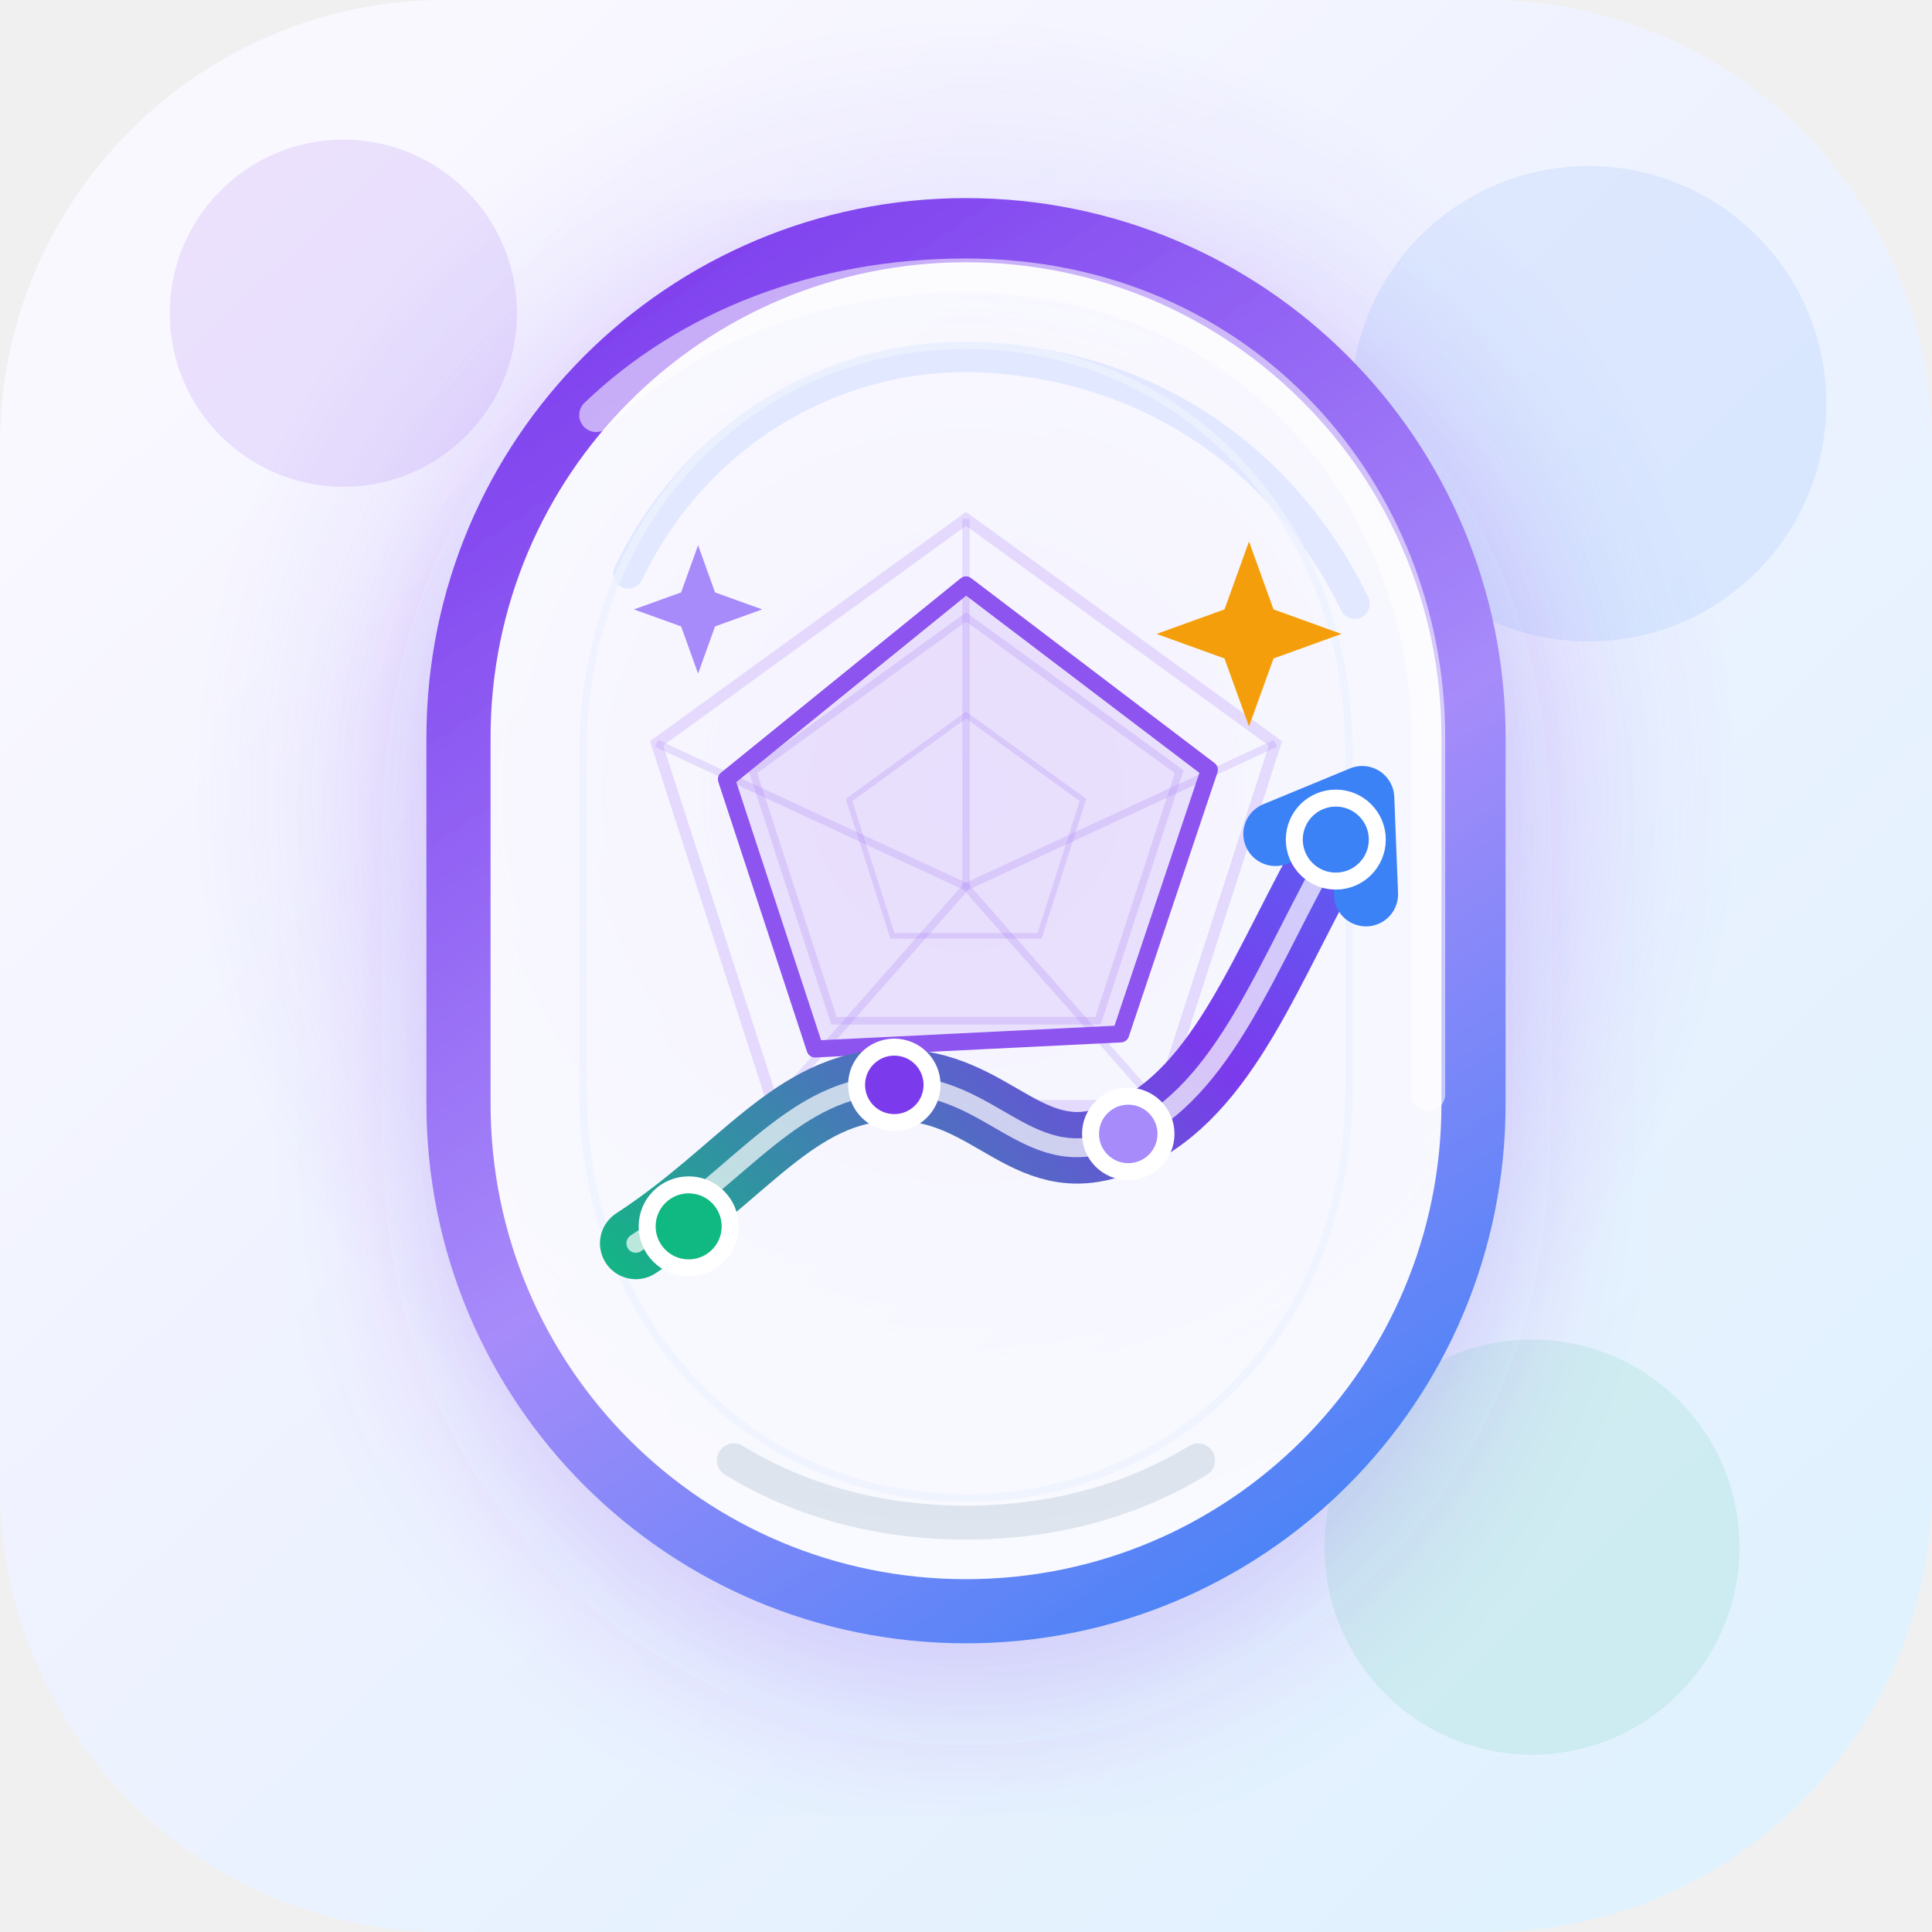
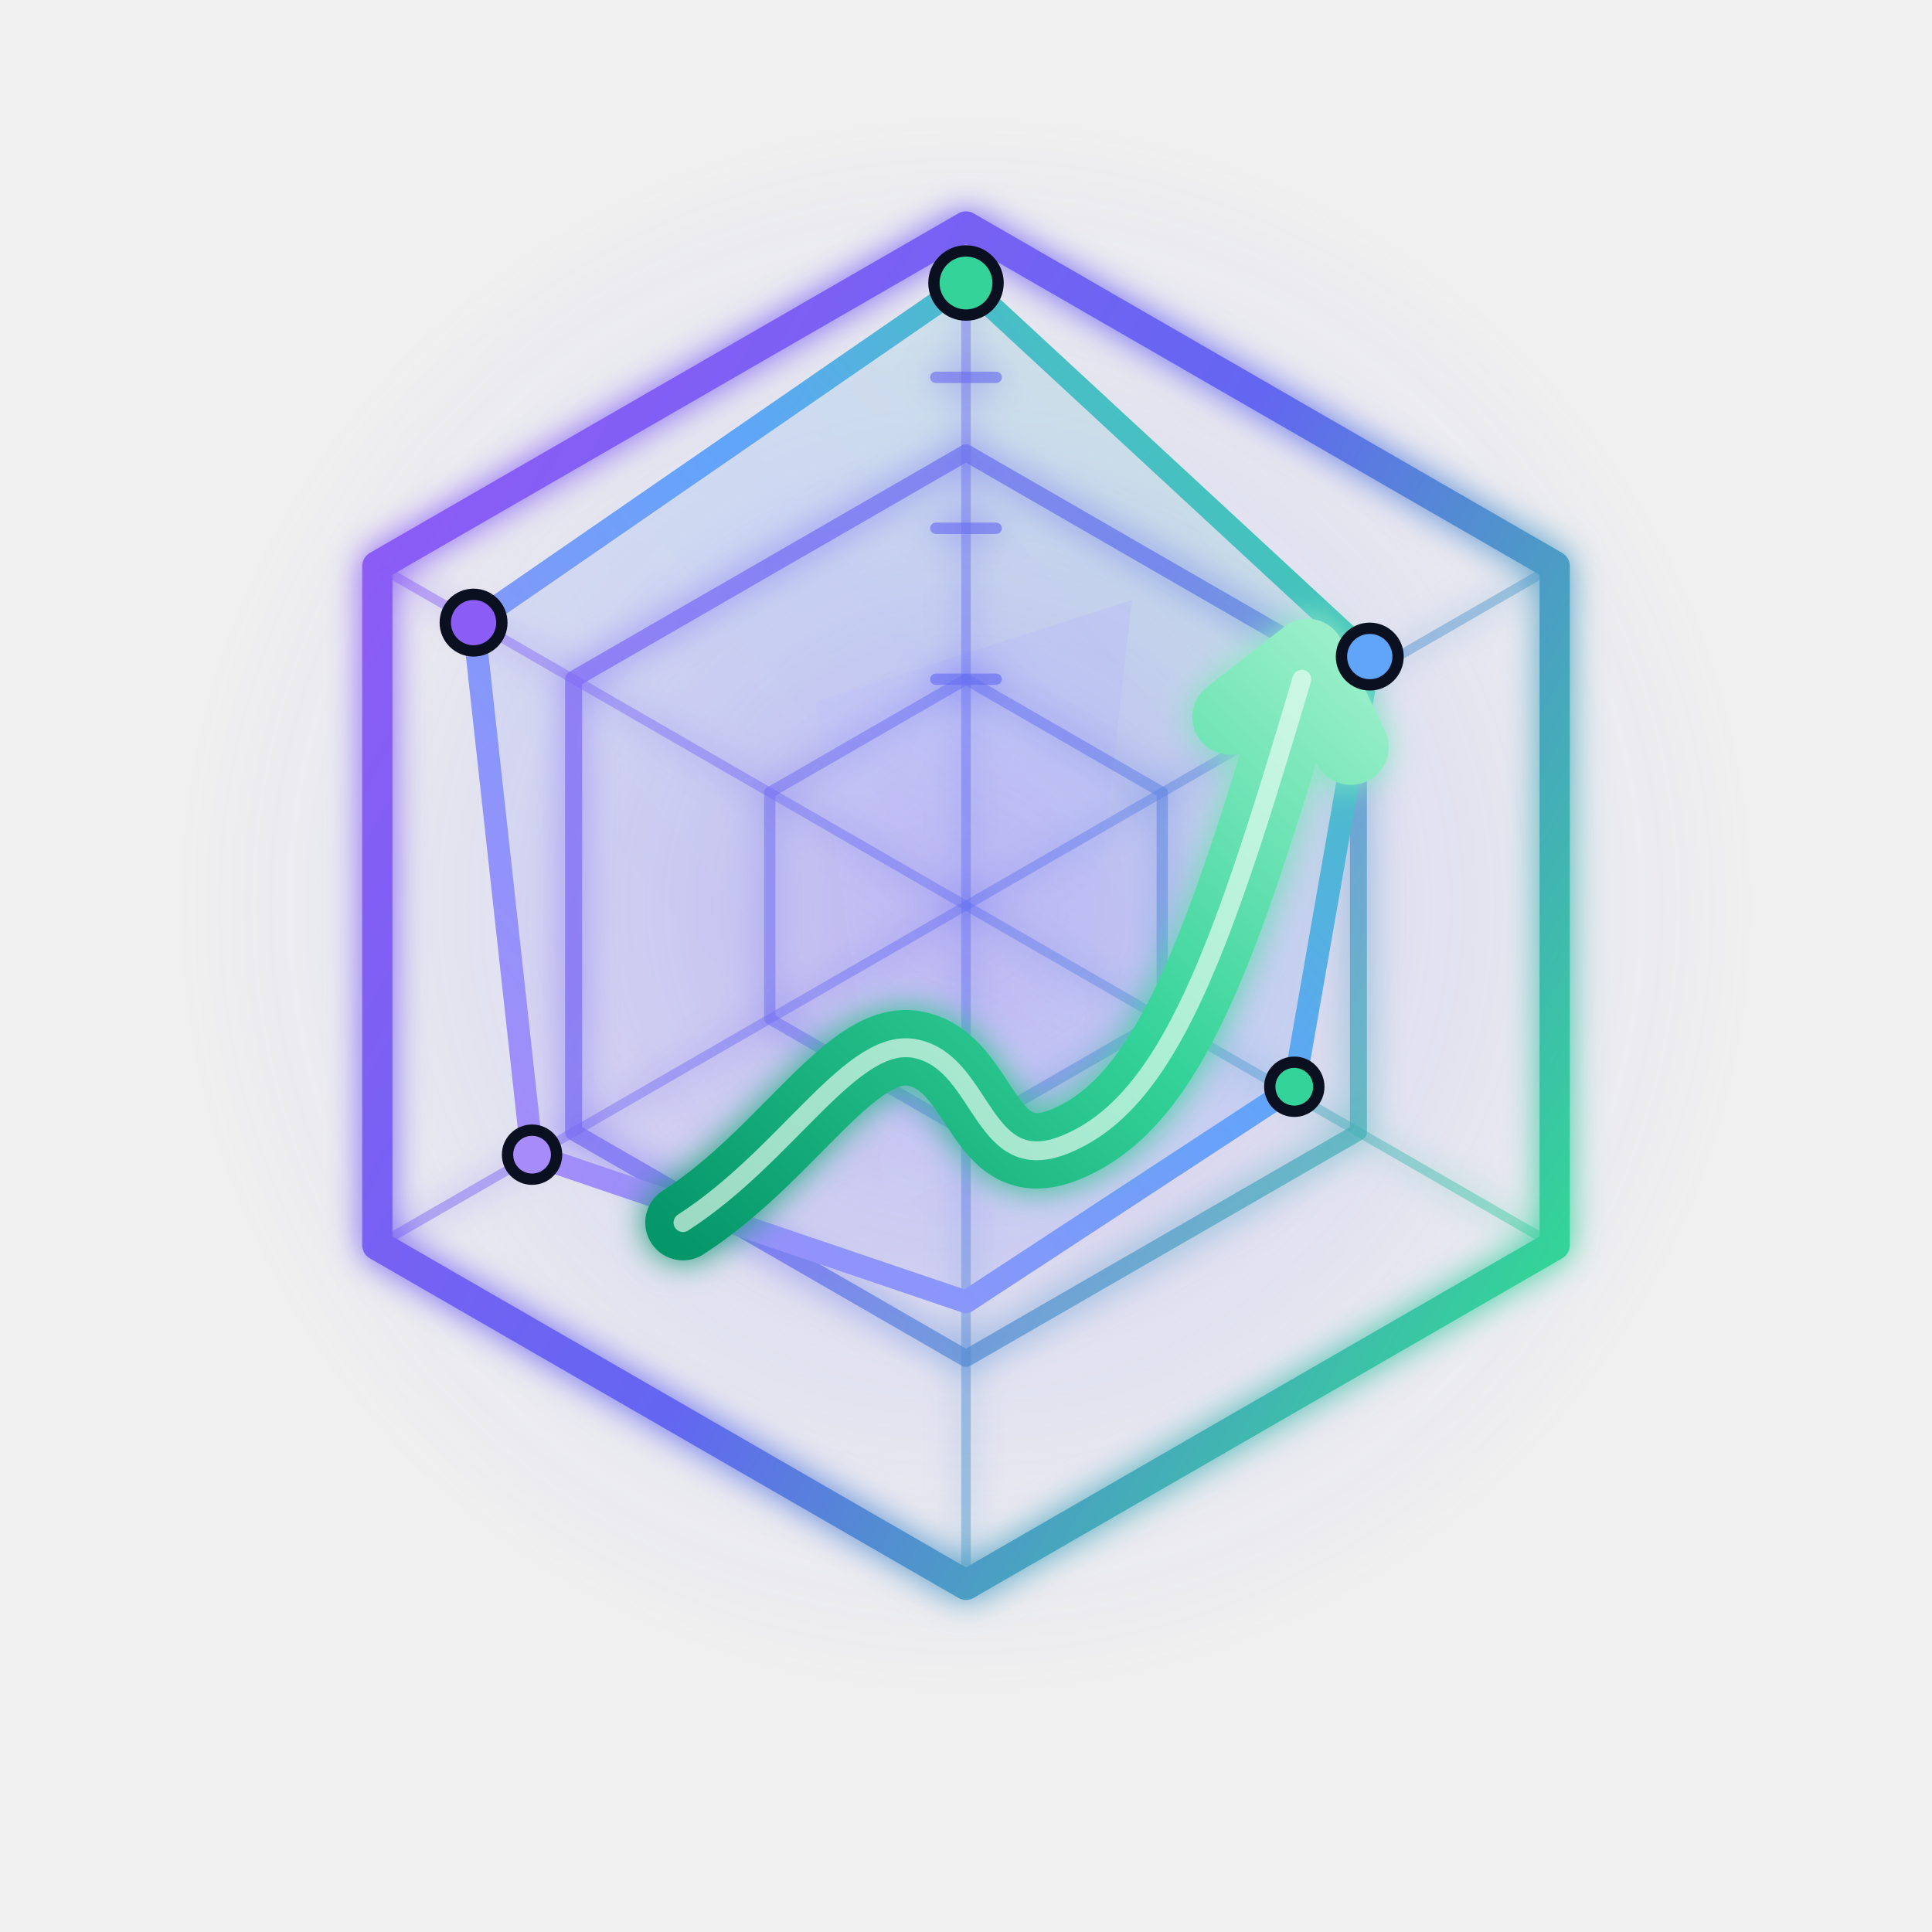
<svg xmlns="http://www.w3.org/2000/svg" width="1024" height="1024" viewBox="0 0 1024 1024" fill="none" role="img" aria-labelledby="title desc">
  <defs>
-     <linearGradient id="bg" x1="126" y1="102" x2="898" y2="922" gradientUnits="userSpaceOnUse">
-       <stop offset="0" stop-color="#FAF8FF" />
-       <stop offset="0.46" stop-color="#EEF2FF" />
-       <stop offset="1" stop-color="#E0F2FE" />
+     <linearGradient id="radar" x1="200" y1="300" x2="824" y2="660" gradientUnits="userSpaceOnUse">
+       <stop offset="0" stop-color="#8B5CF6" />
+       <stop offset="0.5" stop-color="#6366F1" />
+       <stop offset="1" stop-color="#34D399" />
    </linearGradient>
-     <linearGradient id="mirrorStroke" x1="275" y1="149" x2="746" y2="855" gradientUnits="userSpaceOnUse">
-       <stop offset="0" stop-color="#7C3AED" />
-       <stop offset="0.54" stop-color="#A78BFA" />
-       <stop offset="1" stop-color="#3B82F6" />
+     <linearGradient id="data" x1="247" y1="600" x2="730" y2="200" gradientUnits="userSpaceOnUse">
+       <stop offset="0" stop-color="#A78BFA" />
+       <stop offset="0.55" stop-color="#60A5FA" />
+       <stop offset="1" stop-color="#34D399" />
    </linearGradient>
-     <linearGradient id="growth" x1="315" y1="680" x2="720" y2="270" gradientUnits="userSpaceOnUse">
-       <stop offset="0" stop-color="#10B981" />
-       <stop offset="0.55" stop-color="#7C3AED" />
-       <stop offset="1" stop-color="#3B82F6" />
+     <linearGradient id="arrow" x1="360" y1="660" x2="710" y2="300" gradientUnits="userSpaceOnUse">
+       <stop offset="0" stop-color="#059669" />
+       <stop offset="0.5" stop-color="#34D399" />
+       <stop offset="1" stop-color="#A7F3D0" />
    </linearGradient>
-     <radialGradient id="glow" cx="0" cy="0" r="1" gradientUnits="userSpaceOnUse" gradientTransform="translate(512 420) rotate(90) scale(410)">
-       <stop offset="0" stop-color="#A78BFA" stop-opacity="0.46" />
-       <stop offset="1" stop-color="#A78BFA" stop-opacity="0" />
+     <linearGradient id="shard" x1="430" y1="640" x2="600" y2="360" gradientUnits="userSpaceOnUse">
+       <stop offset="0" stop-color="#E0E7FF" stop-opacity="0.10" />
+       <stop offset="1" stop-color="#C4B5FD" stop-opacity="0.30" />
+     </linearGradient>
+     <radialGradient id="glow" cx="0" cy="0" r="1" gradientUnits="userSpaceOnUse" gradientTransform="translate(512 480) rotate(90) scale(420)">
+       <stop offset="0" stop-color="#7C3AED" stop-opacity="0.32" />
+       <stop offset="0.6" stop-color="#6366F1" stop-opacity="0.10" />
+       <stop offset="1" stop-color="#6366F1" stop-opacity="0" />
    </radialGradient>
-     <filter id="shadow" x="98" y="74" width="828" height="888" filterUnits="userSpaceOnUse" color-interpolation-filters="sRGB">
-       <feDropShadow dx="0" dy="32" stdDeviation="38" flood-color="#7C3AED" flood-opacity="0.22" />
-     </filter>
-     <filter id="soft" x="0" y="0" width="1024" height="1024" filterUnits="userSpaceOnUse" color-interpolation-filters="sRGB">
-       <feGaussianBlur stdDeviation="0.2" />
+     <filter id="neon" x="60" y="40" width="904" height="904" filterUnits="userSpaceOnUse" color-interpolation-filters="sRGB">
+       <feGaussianBlur stdDeviation="9" result="b" />
+       <feMerge>
+         <feMergeNode in="b" />
+         <feMergeNode in="SourceGraphic" />
+       </feMerge>
    </filter>
  </defs>
-   <rect width="1024" height="1024" rx="236" fill="url(#bg)" />
-   <circle cx="512" cy="420" r="410" fill="url(#glow)" />
-   <circle cx="182" cy="166" r="92" fill="#7C3AED" fill-opacity="0.12" />
-   <circle cx="842" cy="214" r="126" fill="#3B82F6" fill-opacity="0.10" />
-   <circle cx="812" cy="820" r="110" fill="#10B981" fill-opacity="0.10" />
-   <g filter="url(#shadow)">
-     <path d="M512 122C660.8 122 781 242.2 781 391V585C781 733.8 660.8 854 512 854C363.2 854 243 733.8 243 585V391C243 242.2 363.2 122 512 122Z" fill="white" fill-opacity="0.82" />
-     <path d="M512 122C660.8 122 781 242.2 781 391V585C781 733.8 660.8 854 512 854C363.2 854 243 733.8 243 585V391C243 242.2 363.2 122 512 122Z" stroke="url(#mirrorStroke)" stroke-width="34" />
-     <path d="M316 220C365 173 434 146 512 146C660 146 757 263 757 391V580" stroke="white" stroke-width="18" stroke-linecap="round" opacity="0.55" />
+   <circle cx="512" cy="480" r="420" fill="url(#glow)" />
+   <path d="M470 640L432 372L600 318L568 600Z" fill="url(#shard)" />
+   <g filter="url(#neon)">
+     <polygon points="512,120 824,300 824,660 512,840 200,660 200,300" stroke="url(#radar)" stroke-width="16" stroke-linejoin="round" fill="none" />
+     <polygon points="512,240 720,360 720,600 512,720 304,600 304,360" stroke="url(#radar)" stroke-width="9" stroke-opacity="0.7" stroke-linejoin="round" fill="none" />
+     <polygon points="512,360 616,420 616,540 512,600 408,540 408,420" stroke="url(#radar)" stroke-width="6" stroke-opacity="0.5" stroke-linejoin="round" fill="none" />
+     <g stroke="url(#radar)" stroke-width="5" stroke-opacity="0.45">
+       <line x1="512" y1="480" x2="512" y2="120" />
+       <line x1="512" y1="480" x2="824" y2="300" />
+       <line x1="512" y1="480" x2="824" y2="660" />
+       <line x1="512" y1="480" x2="512" y2="840" />
+       <line x1="512" y1="480" x2="200" y2="660" />
+       <line x1="512" y1="480" x2="200" y2="300" />
+     </g>
+     <g stroke="url(#radar)" stroke-width="6" stroke-opacity="0.65" stroke-linecap="round">
+       <line x1="496" y1="200" x2="528" y2="200" />
+       <line x1="496" y1="280" x2="528" y2="280" />
+       <line x1="496" y1="360" x2="528" y2="360" />
+     </g>
  </g>
-   <path d="M333 304C371 225 450 183 529 190C616 197 683 248 718 320" stroke="#E0E7FF" stroke-width="16" stroke-linecap="round" opacity="0.9" />
-   <path d="M309 399C309 274 399 183 512 183C625 183 715 274 715 399V578C715 703 625 794 512 794C399 794 309 703 309 578V399Z" stroke="#EEF2FF" stroke-width="4" opacity="0.8" />
-   <g opacity="0.86" filter="url(#soft)">
-     <polygon points="512,275 676,394 614,586 410,586 348,394" stroke="#7C3AED" stroke-opacity="0.17" stroke-width="6" fill="none" />
-     <polygon points="512,327 625,409 582,541 442,541 399,409" stroke="#7C3AED" stroke-opacity="0.16" stroke-width="4" fill="none" />
-     <polygon points="512,379 574,424 551,496 473,496 450,424" stroke="#7C3AED" stroke-opacity="0.16" stroke-width="3" fill="none" />
-     <line x1="512" y1="470" x2="512" y2="275" stroke="#7C3AED" stroke-opacity="0.16" stroke-width="4" />
-     <line x1="512" y1="470" x2="676" y2="394" stroke="#7C3AED" stroke-opacity="0.16" stroke-width="4" />
-     <line x1="512" y1="470" x2="614" y2="586" stroke="#7C3AED" stroke-opacity="0.16" stroke-width="4" />
-     <line x1="512" y1="470" x2="410" y2="586" stroke="#7C3AED" stroke-opacity="0.16" stroke-width="4" />
-     <line x1="512" y1="470" x2="348" y2="394" stroke="#7C3AED" stroke-opacity="0.16" stroke-width="4" />
-     <polygon points="512,310 641,408 594,548 432,556 385,413" fill="#7C3AED" fill-opacity="0.13" stroke="#7C3AED" stroke-width="9" stroke-linejoin="round" />
+   <polygon points="512,150 726,348 686,576 512,690 282,612 251,330" fill="url(#data)" fill-opacity="0.16" stroke="url(#data)" stroke-width="12" stroke-linejoin="round" />
+   <g filter="url(#neon)">
+     <path d="M362 648C418 612 452 548 486 556C522 564 520 626 566 606C620 583 648 502 690 360" stroke="url(#arrow)" stroke-width="40" stroke-linecap="round" stroke-linejoin="round" fill="none" />
+     <path d="M652 380L693 348L716 396" stroke="url(#arrow)" stroke-width="40" stroke-linecap="round" stroke-linejoin="round" fill="none" />
+     <path d="M362 648C418 612 452 548 486 556C522 564 520 626 566 606C620 583 648 502 690 360" stroke="#ECFDF5" stroke-width="10" stroke-opacity="0.65" stroke-linecap="round" stroke-linejoin="round" fill="none" />
  </g>
-   <path d="M337 659C394 622 421 576 473 575C528 574 545 626 597 602C650 578 671 511 709 445" stroke="url(#growth)" stroke-width="38" stroke-linecap="round" stroke-linejoin="round" />
-   <path d="M676 442L722 423L724 474" stroke="#3B82F6" stroke-width="34" stroke-linecap="round" stroke-linejoin="round" />
-   <path d="M337 659C394 622 421 576 473 575C528 574 545 626 597 602C650 578 671 511 709 445" stroke="white" stroke-width="10" stroke-opacity="0.7" stroke-linecap="round" stroke-linejoin="round" />
  <g>
-     <circle cx="365" cy="650" r="22" fill="#10B981" stroke="white" stroke-width="9" />
-     <circle cx="474" cy="575" r="20" fill="#7C3AED" stroke="white" stroke-width="9" />
-     <circle cx="598" cy="601" r="20" fill="#A78BFA" stroke="white" stroke-width="9" />
-     <circle cx="708" cy="445" r="22" fill="#3B82F6" stroke="white" stroke-width="9" />
-     <path d="M662 287L675 323L711 336L675 349L662 385L649 349L613 336L649 323L662 287Z" fill="#F59E0B" />
-     <path d="M370 289L379 314L404 323L379 332L370 357L361 332L336 323L361 314L370 289Z" fill="#A78BFA" />
+     <circle cx="512" cy="150" r="17" fill="#34D399" stroke="#0B1020" stroke-width="6" />
+     <circle cx="251" cy="330" r="15" fill="#8B5CF6" stroke="#0B1020" stroke-width="6" />
+     <circle cx="726" cy="348" r="15" fill="#60A5FA" stroke="#0B1020" stroke-width="6" />
+     <circle cx="282" cy="612" r="13" fill="#A78BFA" stroke="#0B1020" stroke-width="6" />
+     <circle cx="686" cy="576" r="13" fill="#34D399" stroke="#0B1020" stroke-width="6" />
  </g>
-   <path d="M389 774C425 796 467 807 512 807C557 807 599 796 635 774" stroke="#CBD5E1" stroke-width="18" stroke-linecap="round" opacity="0.58" />
</svg>
